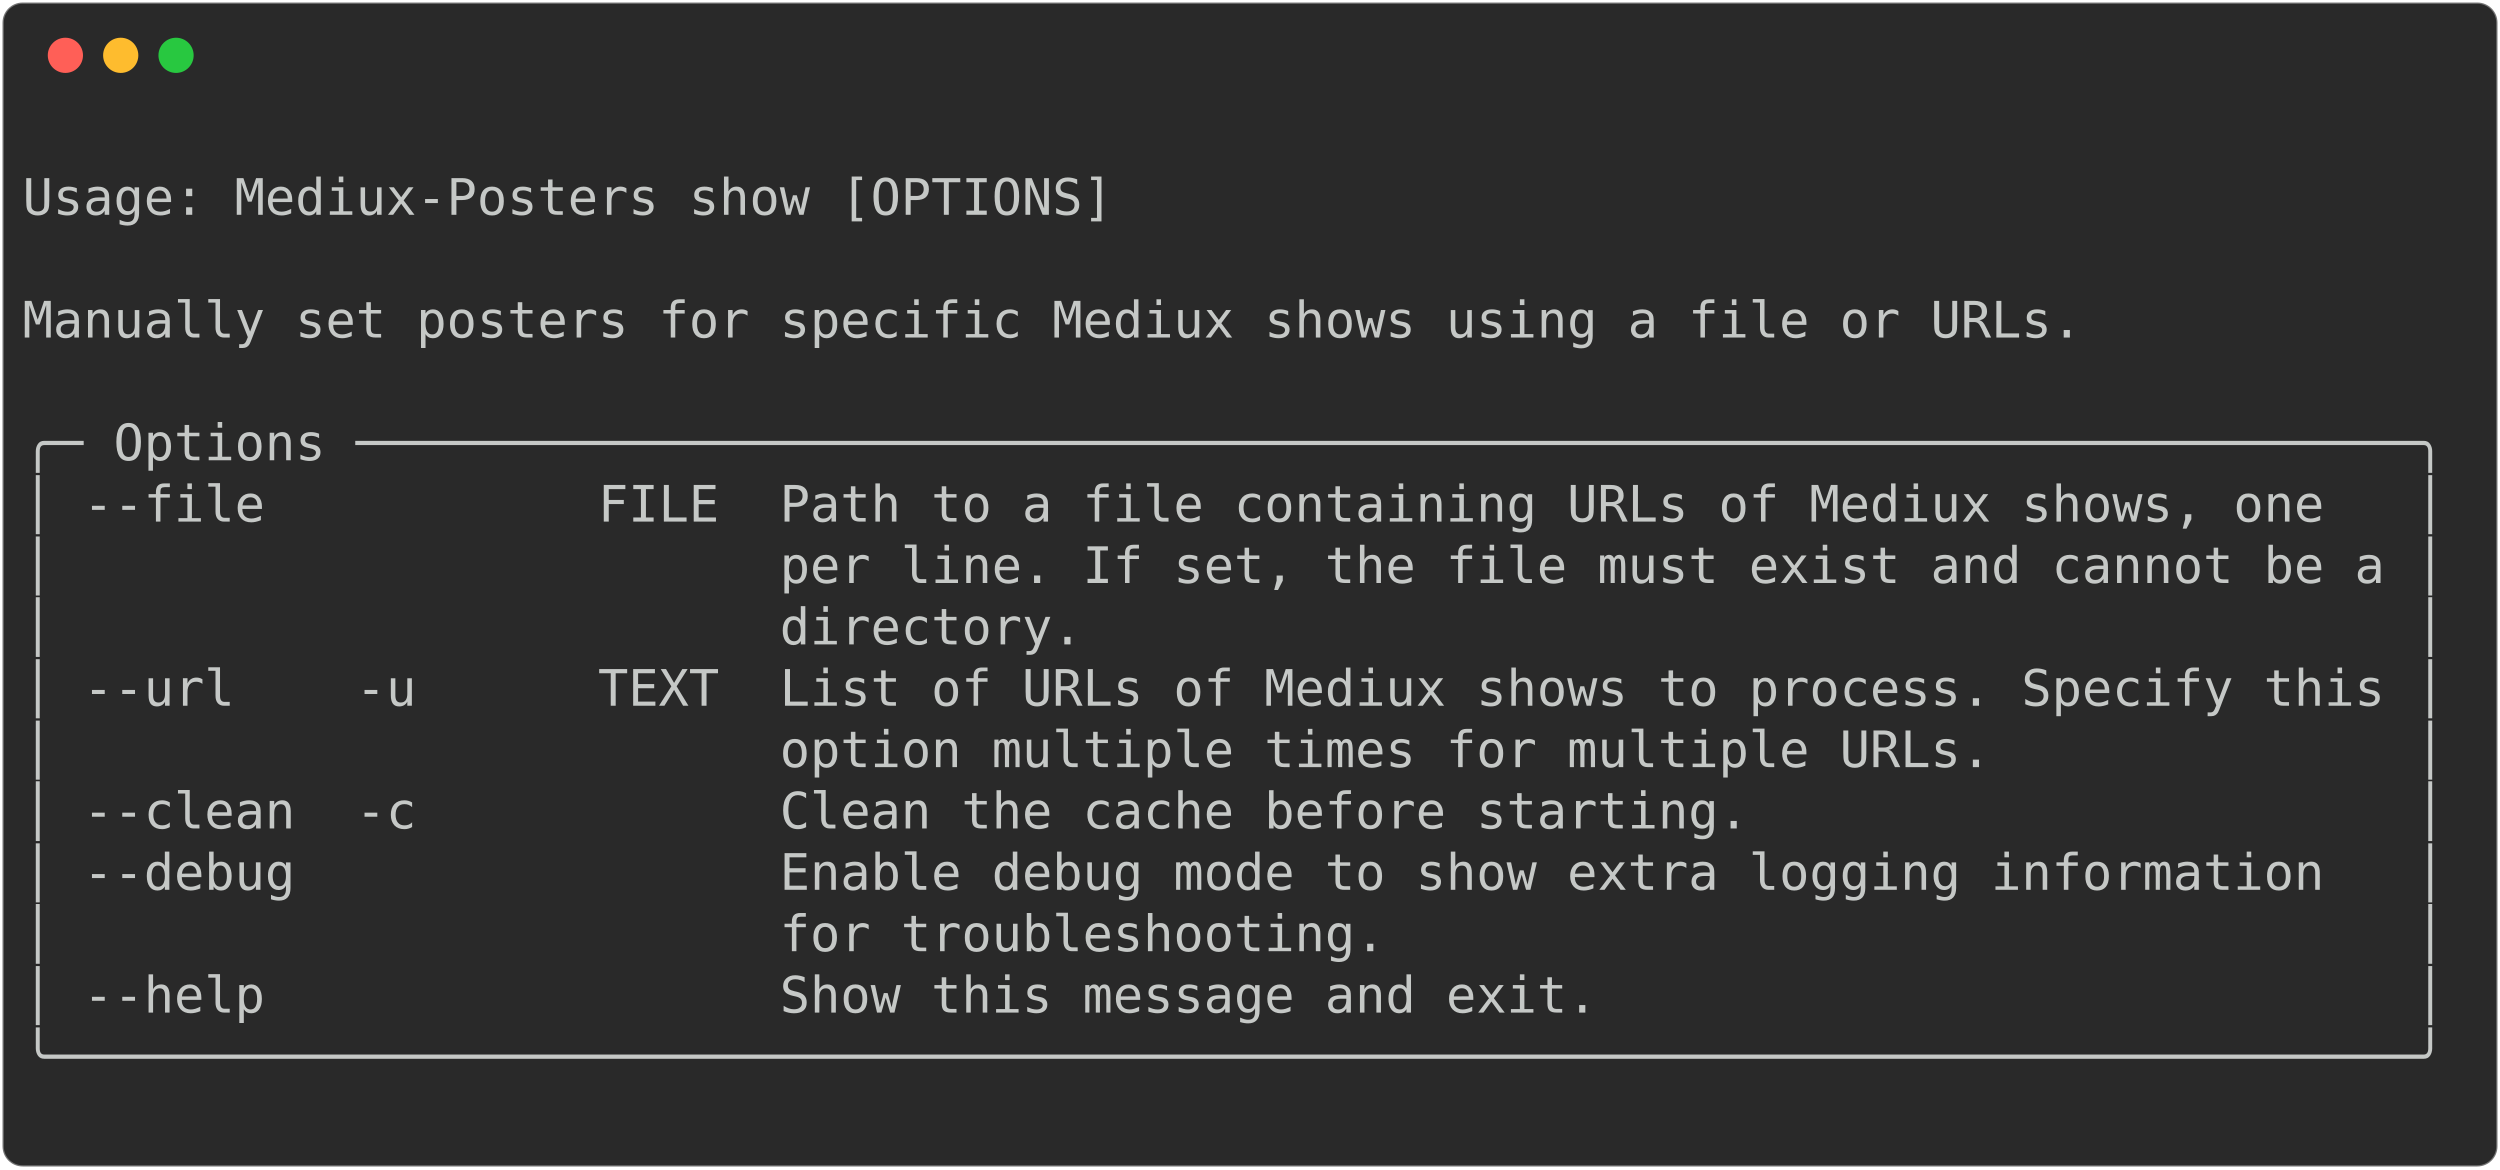
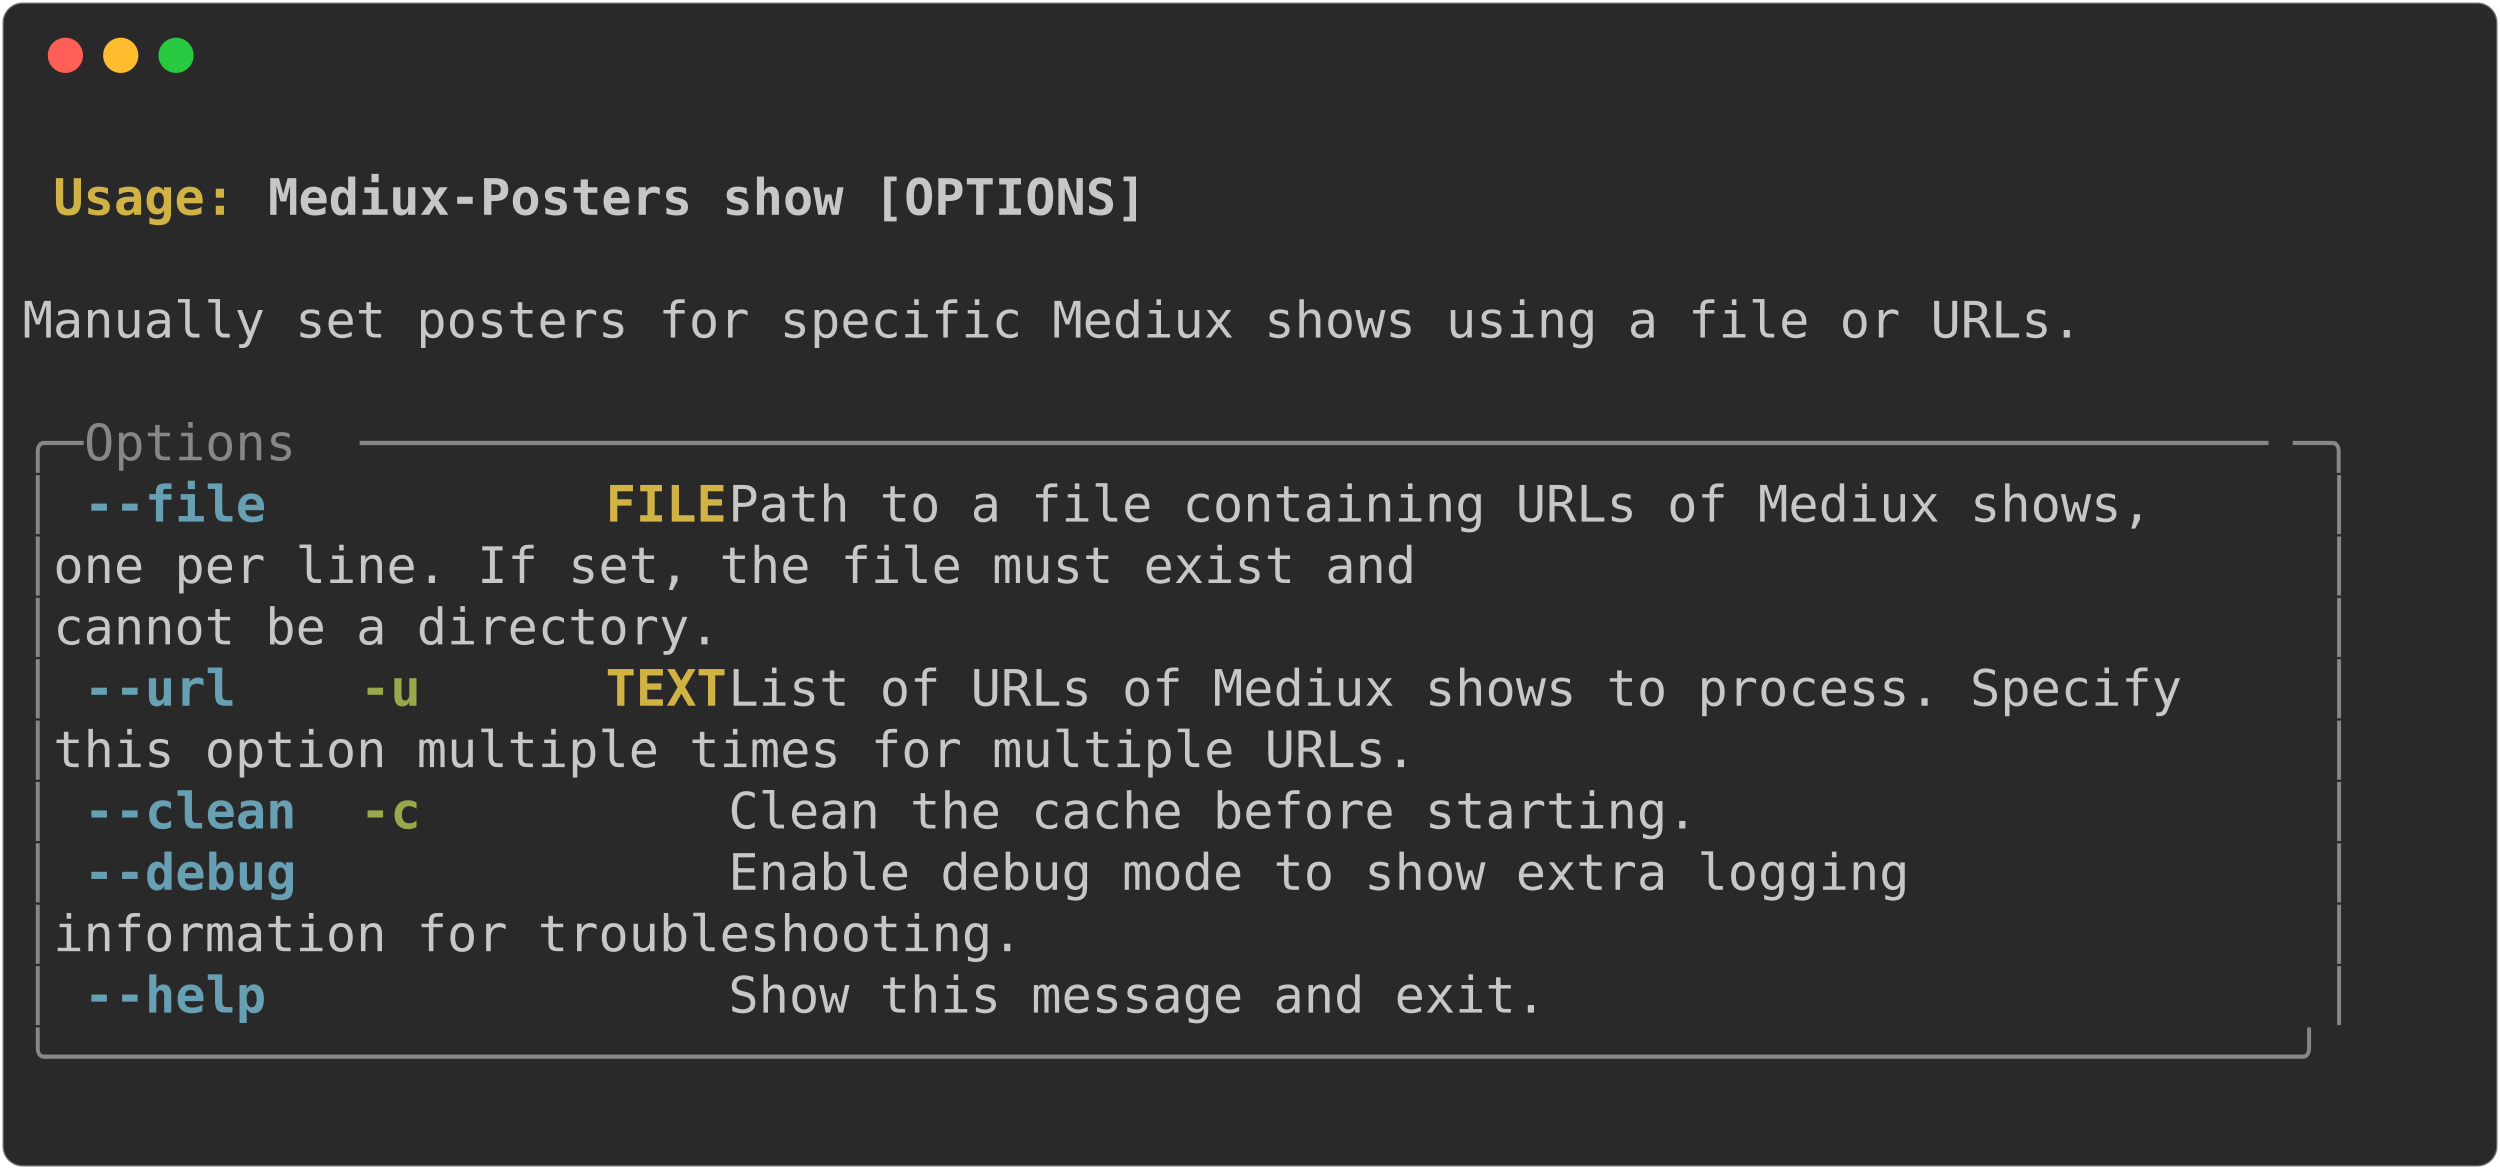
<svg xmlns="http://www.w3.org/2000/svg" class="rich-terminal" viewBox="0 0 994 464.8">
  <style>

    @font-face {
        font-family: "Fira Code";
        src: local("FiraCode-Regular"),
                url("https://cdnjs.cloudflare.com/ajax/libs/firacode/6.2.0/woff2/FiraCode-Regular.woff2") format("woff2"),
                url("https://cdnjs.cloudflare.com/ajax/libs/firacode/6.2.0/woff/FiraCode-Regular.woff") format("woff");
        font-style: normal;
        font-weight: 400;
    }
    @font-face {
        font-family: "Fira Code";
        src: local("FiraCode-Bold"),
                url("https://cdnjs.cloudflare.com/ajax/libs/firacode/6.2.0/woff2/FiraCode-Bold.woff2") format("woff2"),
                url("https://cdnjs.cloudflare.com/ajax/libs/firacode/6.2.0/woff/FiraCode-Bold.woff") format("woff");
        font-style: bold;
        font-weight: 700;
    }

-     .terminal-2647576061-matrix {
+     .terminal-168165291-matrix {
        font-family: Fira Code, monospace;
        font-size: 20px;
        line-height: 24.4px;
        font-variant-east-asian: full-width;
    }

-     .terminal-2647576061-title {
+     .terminal-168165291-title {
        font-size: 18px;
        font-weight: bold;
        font-family: arial;
    }

-     .terminal-2647576061-r1 { fill: #c5c8c6 }
+     .terminal-168165291-r1 { fill: #c5c8c6;font-weight: bold }
+ .terminal-168165291-r2 { fill: #c5c8c6 }
+ .terminal-168165291-r3 { fill: #d0b344;font-weight: bold }
+ .terminal-168165291-r4 { fill: #868887 }
+ .terminal-168165291-r5 { fill: #68a0b3;font-weight: bold }
+ .terminal-168165291-r6 { fill: #98a84b;font-weight: bold }
    </style>
  <defs>
-     <clipPath id="terminal-2647576061-clip-terminal">
+     <clipPath id="terminal-168165291-clip-terminal">
      <rect x="0" y="0" width="975.0" height="413.8" />
    </clipPath>
-     <clipPath id="terminal-2647576061-line-0">
+     <clipPath id="terminal-168165291-line-0">
      <rect x="0" y="1.5" width="976" height="24.65" />
    </clipPath>
-     <clipPath id="terminal-2647576061-line-1">
+     <clipPath id="terminal-168165291-line-1">
      <rect x="0" y="25.9" width="976" height="24.65" />
    </clipPath>
-     <clipPath id="terminal-2647576061-line-2">
+     <clipPath id="terminal-168165291-line-2">
      <rect x="0" y="50.3" width="976" height="24.65" />
    </clipPath>
-     <clipPath id="terminal-2647576061-line-3">
+     <clipPath id="terminal-168165291-line-3">
      <rect x="0" y="74.7" width="976" height="24.65" />
    </clipPath>
-     <clipPath id="terminal-2647576061-line-4">
+     <clipPath id="terminal-168165291-line-4">
      <rect x="0" y="99.1" width="976" height="24.65" />
    </clipPath>
-     <clipPath id="terminal-2647576061-line-5">
+     <clipPath id="terminal-168165291-line-5">
      <rect x="0" y="123.5" width="976" height="24.65" />
    </clipPath>
-     <clipPath id="terminal-2647576061-line-6">
+     <clipPath id="terminal-168165291-line-6">
      <rect x="0" y="147.9" width="976" height="24.65" />
    </clipPath>
-     <clipPath id="terminal-2647576061-line-7">
+     <clipPath id="terminal-168165291-line-7">
      <rect x="0" y="172.3" width="976" height="24.65" />
    </clipPath>
-     <clipPath id="terminal-2647576061-line-8">
+     <clipPath id="terminal-168165291-line-8">
      <rect x="0" y="196.7" width="976" height="24.65" />
    </clipPath>
-     <clipPath id="terminal-2647576061-line-9">
+     <clipPath id="terminal-168165291-line-9">
      <rect x="0" y="221.1" width="976" height="24.65" />
    </clipPath>
-     <clipPath id="terminal-2647576061-line-10">
+     <clipPath id="terminal-168165291-line-10">
      <rect x="0" y="245.5" width="976" height="24.65" />
    </clipPath>
-     <clipPath id="terminal-2647576061-line-11">
+     <clipPath id="terminal-168165291-line-11">
      <rect x="0" y="269.9" width="976" height="24.65" />
    </clipPath>
-     <clipPath id="terminal-2647576061-line-12">
+     <clipPath id="terminal-168165291-line-12">
      <rect x="0" y="294.3" width="976" height="24.65" />
    </clipPath>
-     <clipPath id="terminal-2647576061-line-13">
+     <clipPath id="terminal-168165291-line-13">
      <rect x="0" y="318.7" width="976" height="24.65" />
    </clipPath>
-     <clipPath id="terminal-2647576061-line-14">
+     <clipPath id="terminal-168165291-line-14">
      <rect x="0" y="343.1" width="976" height="24.65" />
    </clipPath>
-     <clipPath id="terminal-2647576061-line-15">
+     <clipPath id="terminal-168165291-line-15">
      <rect x="0" y="367.5" width="976" height="24.65" />
    </clipPath>
  </defs>
  <rect fill="#292929" stroke="rgba(255,255,255,0.35)" stroke-width="1" x="1" y="1" width="992" height="462.8" rx="8" />
  <g transform="translate(26,22)">
    <circle cx="0" cy="0" r="7" fill="#ff5f57" />
    <circle cx="22" cy="0" r="7" fill="#febc2e" />
    <circle cx="44" cy="0" r="7" fill="#28c840" />
  </g>
-   <g transform="translate(9, 41)" clip-path="url(#terminal-2647576061-clip-terminal)">
-     <g class="terminal-2647576061-matrix">
-       <text class="terminal-2647576061-r1" x="976" y="20" textLength="12.2" clip-path="url(#terminal-2647576061-line-0)">
+   <g transform="translate(9, 41)" clip-path="url(#terminal-168165291-clip-terminal)">
+     <g class="terminal-168165291-matrix">
+       <text class="terminal-168165291-r2" x="976" y="20" textLength="12.2" clip-path="url(#terminal-168165291-line-0)">
</text>
-       <text class="terminal-2647576061-r1" x="0" y="44.4" textLength="976" clip-path="url(#terminal-2647576061-line-1)"> Usage: Mediux-Posters show [OPTIONS]                                           </text>
-       <text class="terminal-2647576061-r1" x="976" y="44.4" textLength="12.2" clip-path="url(#terminal-2647576061-line-1)">
+       <text class="terminal-168165291-r3" x="12.2" y="44.4" textLength="85.4" clip-path="url(#terminal-168165291-line-1)">Usage: </text>
+       <text class="terminal-168165291-r1" x="97.6" y="44.4" textLength="353.8" clip-path="url(#terminal-168165291-line-1)">Mediux-Posters show [OPTIONS]</text>
+       <text class="terminal-168165291-r2" x="976" y="44.4" textLength="12.2" clip-path="url(#terminal-168165291-line-1)">
</text>
-       <text class="terminal-2647576061-r1" x="976" y="68.8" textLength="12.2" clip-path="url(#terminal-2647576061-line-2)">
+       <text class="terminal-168165291-r2" x="976" y="68.8" textLength="12.2" clip-path="url(#terminal-168165291-line-2)">
</text>
-       <text class="terminal-2647576061-r1" x="0" y="93.2" textLength="976" clip-path="url(#terminal-2647576061-line-3)"> Manually set posters for specific Mediux shows using a file or URLs.           </text>
-       <text class="terminal-2647576061-r1" x="976" y="93.2" textLength="12.2" clip-path="url(#terminal-2647576061-line-3)">
+       <text class="terminal-168165291-r2" x="0" y="93.2" textLength="927.2" clip-path="url(#terminal-168165291-line-3)"> Manually set posters for specific Mediux shows using a file or URLs.       </text>
+       <text class="terminal-168165291-r2" x="976" y="93.2" textLength="12.2" clip-path="url(#terminal-168165291-line-3)">
</text>
-       <text class="terminal-2647576061-r1" x="976" y="117.6" textLength="12.2" clip-path="url(#terminal-2647576061-line-4)">
+       <text class="terminal-168165291-r2" x="976" y="117.6" textLength="12.2" clip-path="url(#terminal-168165291-line-4)">
</text>
-       <text class="terminal-2647576061-r1" x="0" y="142" textLength="976" clip-path="url(#terminal-2647576061-line-5)">╭─ Options ────────────────────────────────────────────────────────────────────╮</text>
-       <text class="terminal-2647576061-r1" x="976" y="142" textLength="12.2" clip-path="url(#terminal-2647576061-line-5)">
+       <text class="terminal-168165291-r4" x="0" y="142" textLength="24.4" clip-path="url(#terminal-168165291-line-5)">╭─</text>
+       <text class="terminal-168165291-r4" x="24.4" y="142" textLength="109.8" clip-path="url(#terminal-168165291-line-5)"> Options </text>
+       <text class="terminal-168165291-r4" x="134.2" y="142" textLength="768.6" clip-path="url(#terminal-168165291-line-5)">───────────────────────────────────────────────────────────────</text>
+       <text class="terminal-168165291-r4" x="902.8" y="142" textLength="24.4" clip-path="url(#terminal-168165291-line-5)">─╮</text>
+       <text class="terminal-168165291-r2" x="976" y="142" textLength="12.2" clip-path="url(#terminal-168165291-line-5)">
</text>
-       <text class="terminal-2647576061-r1" x="0" y="166.4" textLength="976" clip-path="url(#terminal-2647576061-line-6)">│ --file           FILE  Path to a file containing URLs of Mediux shows, one   │</text>
-       <text class="terminal-2647576061-r1" x="976" y="166.4" textLength="12.2" clip-path="url(#terminal-2647576061-line-6)">
+       <text class="terminal-168165291-r4" x="0" y="166.4" textLength="12.2" clip-path="url(#terminal-168165291-line-6)">│</text>
+       <text class="terminal-168165291-r5" x="24.4" y="166.4" textLength="12.2" clip-path="url(#terminal-168165291-line-6)">-</text>
+       <text class="terminal-168165291-r5" x="36.6" y="166.4" textLength="61" clip-path="url(#terminal-168165291-line-6)">-file</text>
+       <text class="terminal-168165291-r3" x="231.8" y="166.4" textLength="48.8" clip-path="url(#terminal-168165291-line-6)">FILE</text>
+       <text class="terminal-168165291-r2" x="280.6" y="166.4" textLength="634.4" clip-path="url(#terminal-168165291-line-6)">  Path to a file containing URLs of Mediux shows,   </text>
+       <text class="terminal-168165291-r4" x="915" y="166.4" textLength="12.2" clip-path="url(#terminal-168165291-line-6)">│</text>
+       <text class="terminal-168165291-r2" x="976" y="166.4" textLength="12.2" clip-path="url(#terminal-168165291-line-6)">
</text>
-       <text class="terminal-2647576061-r1" x="0" y="190.8" textLength="976" clip-path="url(#terminal-2647576061-line-7)">│                        per line. If set, the file must exist and cannot be a │</text>
-       <text class="terminal-2647576061-r1" x="976" y="190.8" textLength="12.2" clip-path="url(#terminal-2647576061-line-7)">
+       <text class="terminal-168165291-r4" x="0" y="190.8" textLength="12.2" clip-path="url(#terminal-168165291-line-7)">│</text>
+       <text class="terminal-168165291-r2" x="12.2" y="190.8" textLength="902.8" clip-path="url(#terminal-168165291-line-7)">                        one per line. If set, the file must exist and     </text>
+       <text class="terminal-168165291-r4" x="915" y="190.8" textLength="12.2" clip-path="url(#terminal-168165291-line-7)">│</text>
+       <text class="terminal-168165291-r2" x="976" y="190.8" textLength="12.2" clip-path="url(#terminal-168165291-line-7)">
</text>
-       <text class="terminal-2647576061-r1" x="0" y="215.2" textLength="976" clip-path="url(#terminal-2647576061-line-8)">│                        directory.                                            │</text>
-       <text class="terminal-2647576061-r1" x="976" y="215.2" textLength="12.2" clip-path="url(#terminal-2647576061-line-8)">
+       <text class="terminal-168165291-r4" x="0" y="215.2" textLength="12.2" clip-path="url(#terminal-168165291-line-8)">│</text>
+       <text class="terminal-168165291-r2" x="12.2" y="215.2" textLength="902.8" clip-path="url(#terminal-168165291-line-8)">                        cannot be a directory.                            </text>
+       <text class="terminal-168165291-r4" x="915" y="215.2" textLength="12.2" clip-path="url(#terminal-168165291-line-8)">│</text>
+       <text class="terminal-168165291-r2" x="976" y="215.2" textLength="12.2" clip-path="url(#terminal-168165291-line-8)">
</text>
-       <text class="terminal-2647576061-r1" x="0" y="239.6" textLength="976" clip-path="url(#terminal-2647576061-line-9)">│ --url    -u      TEXT  List of URLs of Mediux shows to process. Specify this │</text>
-       <text class="terminal-2647576061-r1" x="976" y="239.6" textLength="12.2" clip-path="url(#terminal-2647576061-line-9)">
+       <text class="terminal-168165291-r4" x="0" y="239.6" textLength="12.2" clip-path="url(#terminal-168165291-line-9)">│</text>
+       <text class="terminal-168165291-r5" x="24.4" y="239.6" textLength="12.2" clip-path="url(#terminal-168165291-line-9)">-</text>
+       <text class="terminal-168165291-r5" x="36.6" y="239.6" textLength="48.8" clip-path="url(#terminal-168165291-line-9)">-url</text>
+       <text class="terminal-168165291-r6" x="134.2" y="239.6" textLength="24.4" clip-path="url(#terminal-168165291-line-9)">-u</text>
+       <text class="terminal-168165291-r3" x="231.8" y="239.6" textLength="48.8" clip-path="url(#terminal-168165291-line-9)">TEXT</text>
+       <text class="terminal-168165291-r2" x="280.6" y="239.6" textLength="634.4" clip-path="url(#terminal-168165291-line-9)">  List of URLs of Mediux shows to process. Specify  </text>
+       <text class="terminal-168165291-r4" x="915" y="239.6" textLength="12.2" clip-path="url(#terminal-168165291-line-9)">│</text>
+       <text class="terminal-168165291-r2" x="976" y="239.6" textLength="12.2" clip-path="url(#terminal-168165291-line-9)">
</text>
-       <text class="terminal-2647576061-r1" x="0" y="264" textLength="976" clip-path="url(#terminal-2647576061-line-10)">│                        option multiple times for multiple URLs.              │</text>
-       <text class="terminal-2647576061-r1" x="976" y="264" textLength="12.2" clip-path="url(#terminal-2647576061-line-10)">
+       <text class="terminal-168165291-r4" x="0" y="264" textLength="12.2" clip-path="url(#terminal-168165291-line-10)">│</text>
+       <text class="terminal-168165291-r2" x="12.2" y="264" textLength="902.8" clip-path="url(#terminal-168165291-line-10)">                        this option multiple times for multiple URLs.     </text>
+       <text class="terminal-168165291-r4" x="915" y="264" textLength="12.2" clip-path="url(#terminal-168165291-line-10)">│</text>
+       <text class="terminal-168165291-r2" x="976" y="264" textLength="12.2" clip-path="url(#terminal-168165291-line-10)">
</text>
-       <text class="terminal-2647576061-r1" x="0" y="288.4" textLength="976" clip-path="url(#terminal-2647576061-line-11)">│ --clean  -c            Clean the cache before starting.                      │</text>
-       <text class="terminal-2647576061-r1" x="976" y="288.4" textLength="12.2" clip-path="url(#terminal-2647576061-line-11)">
+       <text class="terminal-168165291-r4" x="0" y="288.4" textLength="12.2" clip-path="url(#terminal-168165291-line-11)">│</text>
+       <text class="terminal-168165291-r5" x="24.4" y="288.4" textLength="12.2" clip-path="url(#terminal-168165291-line-11)">-</text>
+       <text class="terminal-168165291-r5" x="36.6" y="288.4" textLength="73.2" clip-path="url(#terminal-168165291-line-11)">-clean</text>
+       <text class="terminal-168165291-r6" x="134.2" y="288.4" textLength="24.4" clip-path="url(#terminal-168165291-line-11)">-c</text>
+       <text class="terminal-168165291-r2" x="280.6" y="288.4" textLength="634.4" clip-path="url(#terminal-168165291-line-11)">  Clean the cache before starting.                  </text>
+       <text class="terminal-168165291-r4" x="915" y="288.4" textLength="12.2" clip-path="url(#terminal-168165291-line-11)">│</text>
+       <text class="terminal-168165291-r2" x="976" y="288.4" textLength="12.2" clip-path="url(#terminal-168165291-line-11)">
</text>
-       <text class="terminal-2647576061-r1" x="0" y="312.8" textLength="976" clip-path="url(#terminal-2647576061-line-12)">│ --debug                Enable debug mode to show extra logging information   │</text>
-       <text class="terminal-2647576061-r1" x="976" y="312.8" textLength="12.2" clip-path="url(#terminal-2647576061-line-12)">
+       <text class="terminal-168165291-r4" x="0" y="312.8" textLength="12.2" clip-path="url(#terminal-168165291-line-12)">│</text>
+       <text class="terminal-168165291-r5" x="24.4" y="312.8" textLength="12.2" clip-path="url(#terminal-168165291-line-12)">-</text>
+       <text class="terminal-168165291-r5" x="36.6" y="312.8" textLength="73.2" clip-path="url(#terminal-168165291-line-12)">-debug</text>
+       <text class="terminal-168165291-r2" x="280.6" y="312.8" textLength="634.4" clip-path="url(#terminal-168165291-line-12)">  Enable debug mode to show extra logging           </text>
+       <text class="terminal-168165291-r4" x="915" y="312.8" textLength="12.2" clip-path="url(#terminal-168165291-line-12)">│</text>
+       <text class="terminal-168165291-r2" x="976" y="312.8" textLength="12.2" clip-path="url(#terminal-168165291-line-12)">
</text>
-       <text class="terminal-2647576061-r1" x="0" y="337.2" textLength="976" clip-path="url(#terminal-2647576061-line-13)">│                        for troubleshooting.                                  │</text>
-       <text class="terminal-2647576061-r1" x="976" y="337.2" textLength="12.2" clip-path="url(#terminal-2647576061-line-13)">
+       <text class="terminal-168165291-r4" x="0" y="337.2" textLength="12.2" clip-path="url(#terminal-168165291-line-13)">│</text>
+       <text class="terminal-168165291-r2" x="12.2" y="337.2" textLength="902.8" clip-path="url(#terminal-168165291-line-13)">                        information for troubleshooting.                  </text>
+       <text class="terminal-168165291-r4" x="915" y="337.2" textLength="12.2" clip-path="url(#terminal-168165291-line-13)">│</text>
+       <text class="terminal-168165291-r2" x="976" y="337.2" textLength="12.2" clip-path="url(#terminal-168165291-line-13)">
</text>
-       <text class="terminal-2647576061-r1" x="0" y="361.6" textLength="976" clip-path="url(#terminal-2647576061-line-14)">│ --help                 Show this message and exit.                           │</text>
-       <text class="terminal-2647576061-r1" x="976" y="361.6" textLength="12.2" clip-path="url(#terminal-2647576061-line-14)">
+       <text class="terminal-168165291-r4" x="0" y="361.6" textLength="12.2" clip-path="url(#terminal-168165291-line-14)">│</text>
+       <text class="terminal-168165291-r5" x="24.4" y="361.6" textLength="12.2" clip-path="url(#terminal-168165291-line-14)">-</text>
+       <text class="terminal-168165291-r5" x="36.6" y="361.6" textLength="61" clip-path="url(#terminal-168165291-line-14)">-help</text>
+       <text class="terminal-168165291-r2" x="280.6" y="361.6" textLength="634.4" clip-path="url(#terminal-168165291-line-14)">  Show this message and exit.                       </text>
+       <text class="terminal-168165291-r4" x="915" y="361.6" textLength="12.2" clip-path="url(#terminal-168165291-line-14)">│</text>
+       <text class="terminal-168165291-r2" x="976" y="361.6" textLength="12.2" clip-path="url(#terminal-168165291-line-14)">
</text>
-       <text class="terminal-2647576061-r1" x="0" y="386" textLength="976" clip-path="url(#terminal-2647576061-line-15)">╰──────────────────────────────────────────────────────────────────────────────╯</text>
-       <text class="terminal-2647576061-r1" x="976" y="386" textLength="12.2" clip-path="url(#terminal-2647576061-line-15)">
+       <text class="terminal-168165291-r4" x="0" y="386" textLength="927.2" clip-path="url(#terminal-168165291-line-15)">╰──────────────────────────────────────────────────────────────────────────╯</text>
+       <text class="terminal-168165291-r2" x="976" y="386" textLength="12.2" clip-path="url(#terminal-168165291-line-15)">
</text>
-       <text class="terminal-2647576061-r1" x="976" y="410.4" textLength="12.2" clip-path="url(#terminal-2647576061-line-16)">
+       <text class="terminal-168165291-r2" x="976" y="410.4" textLength="12.2" clip-path="url(#terminal-168165291-line-16)">
</text>
    </g>
  </g>
</svg>
